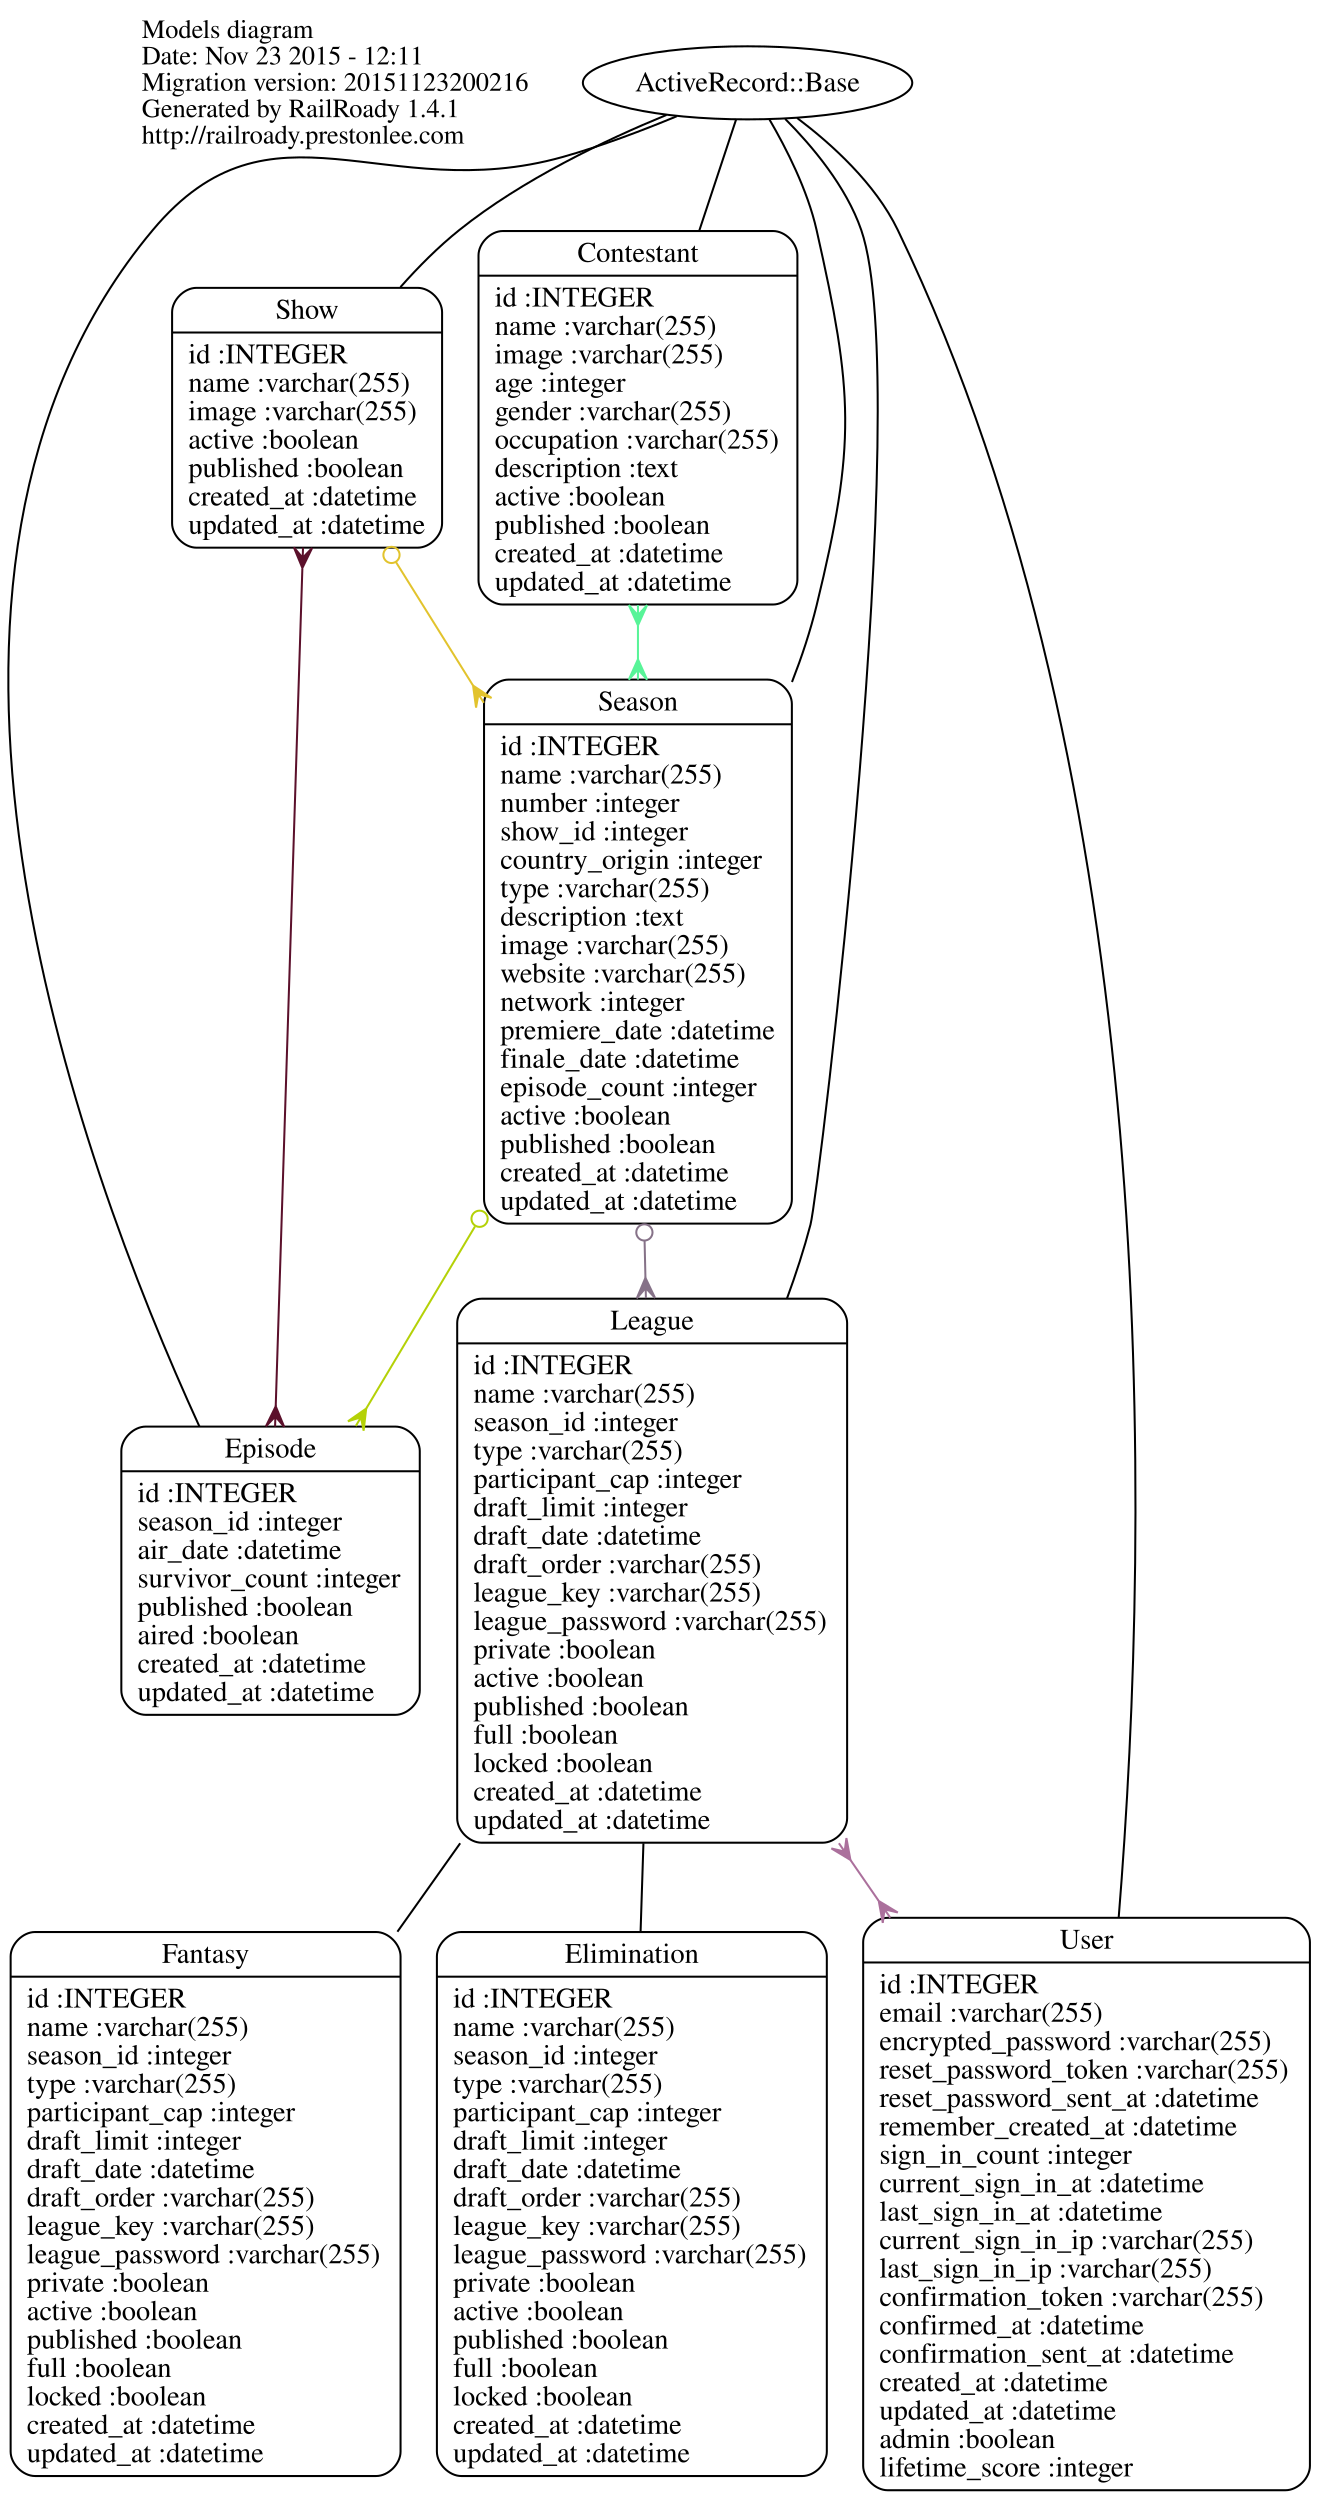
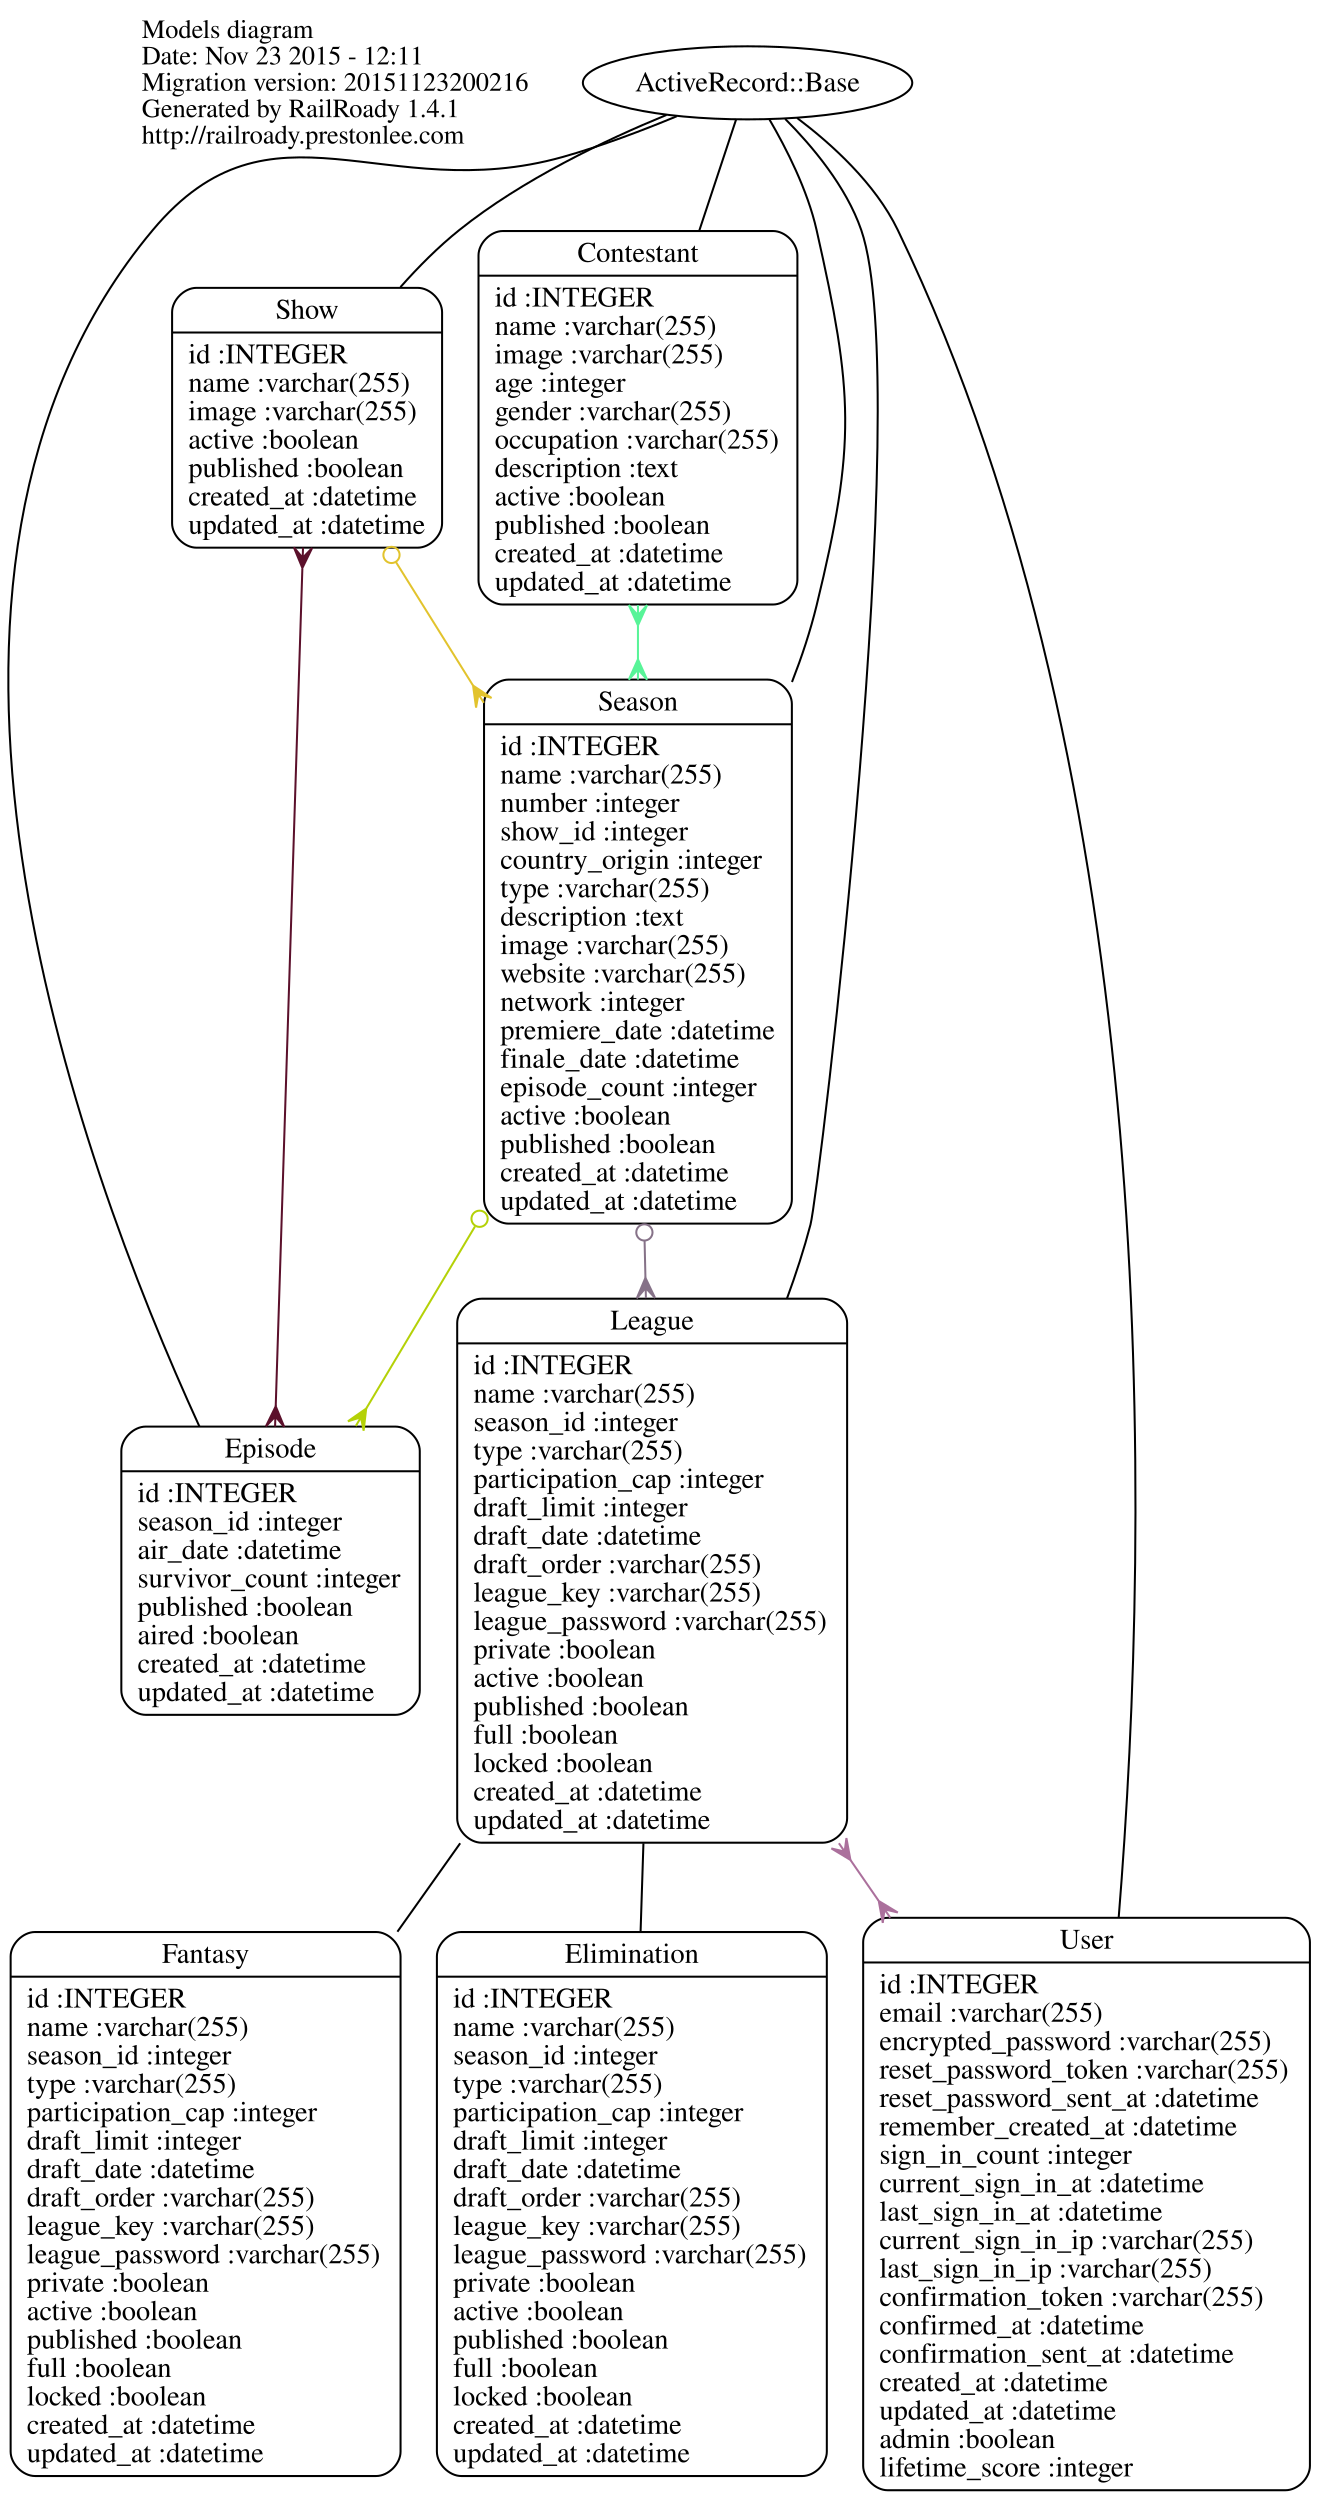
<svg xmlns="http://www.w3.org/2000/svg" width="649pt" height="1231pt" viewBox="0.00 0.00 649.33 1231.00">
  <g id="graph0" class="graph" transform="scale(1 1) rotate(0) translate(4 1227)">
    <polygon fill="none" stroke="none" points="-4,4 -4,-1227 645.334,-1227 645.334,4 -4,4" />
    <g id="node1" class="node">
      <text text-anchor="start" x="65.837" y="-1208.6" font-family="Times,serif" font-size="13.00">Models diagram</text>
      <text text-anchor="start" x="65.837" y="-1195.6" font-family="Times,serif" font-size="13.00">Date: Nov 23 2015 - 12:11</text>
      <text text-anchor="start" x="65.837" y="-1182.6" font-family="Times,serif" font-size="13.00">Migration version: 20151123200216</text>
      <text text-anchor="start" x="65.837" y="-1169.6" font-family="Times,serif" font-size="13.00">Generated by RailRoady 1.4.1</text>
      <text text-anchor="start" x="65.837" y="-1156.6" font-family="Times,serif" font-size="13.00">http://railroady.prestonlee.com</text>
    </g>
    <g id="node2" class="node">
      <path fill="none" stroke="black" d="M243.737,-929.5C243.737,-929.5 376.837,-929.5 376.837,-929.5 382.837,-929.5 388.837,-935.5 388.837,-941.5 388.837,-941.5 388.837,-1101.5 388.837,-1101.5 388.837,-1107.5 382.837,-1113.5 376.837,-1113.5 376.837,-1113.5 243.737,-1113.5 243.737,-1113.5 237.737,-1113.5 231.737,-1107.5 231.737,-1101.5 231.737,-1101.5 231.737,-941.5 231.737,-941.5 231.737,-935.5 237.737,-929.5 243.737,-929.5" />
      <text text-anchor="middle" x="310.287" y="-1098.3" font-family="Times,serif" font-size="14.00">Contestant</text>
      <polyline fill="none" stroke="black" points="231.737,-1091.5 388.837,-1091.5 " />
      <text text-anchor="start" x="239.737" y="-1076.3" font-family="Times,serif" font-size="14.00">id :INTEGER</text>
      <text text-anchor="start" x="239.737" y="-1062.3" font-family="Times,serif" font-size="14.00">name :varchar(255)</text>
      <text text-anchor="start" x="239.737" y="-1048.3" font-family="Times,serif" font-size="14.00">image :varchar(255)</text>
      <text text-anchor="start" x="239.737" y="-1034.3" font-family="Times,serif" font-size="14.00">age :integer</text>
      <text text-anchor="start" x="239.737" y="-1020.3" font-family="Times,serif" font-size="14.00">gender :varchar(255)</text>
      <text text-anchor="start" x="239.737" y="-1006.3" font-family="Times,serif" font-size="14.00">occupation :varchar(255)</text>
      <text text-anchor="start" x="239.737" y="-992.3" font-family="Times,serif" font-size="14.00">description :text</text>
      <text text-anchor="start" x="239.737" y="-978.3" font-family="Times,serif" font-size="14.00">active :boolean</text>
      <text text-anchor="start" x="239.737" y="-964.3" font-family="Times,serif" font-size="14.00">published :boolean</text>
      <text text-anchor="start" x="239.737" y="-950.3" font-family="Times,serif" font-size="14.00">created_at :datetime</text>
      <text text-anchor="start" x="239.737" y="-936.3" font-family="Times,serif" font-size="14.00">updated_at :datetime</text>
    </g>
    <g id="node7" class="node">
      <path fill="none" stroke="black" d="M246.461,-624.5C246.461,-624.5 374.113,-624.5 374.113,-624.5 380.113,-624.5 386.113,-630.5 386.113,-636.5 386.113,-636.5 386.113,-880.5 386.113,-880.5 386.113,-886.5 380.113,-892.5 374.113,-892.5 374.113,-892.5 246.461,-892.5 246.461,-892.5 240.461,-892.5 234.461,-886.5 234.461,-880.5 234.461,-880.5 234.461,-636.5 234.461,-636.5 234.461,-630.5 240.461,-624.5 246.461,-624.5" />
      <text text-anchor="middle" x="310.287" y="-877.3" font-family="Times,serif" font-size="14.00">Season</text>
      <polyline fill="none" stroke="black" points="234.461,-870.5 386.113,-870.5 " />
      <text text-anchor="start" x="242.461" y="-855.3" font-family="Times,serif" font-size="14.00">id :INTEGER</text>
      <text text-anchor="start" x="242.461" y="-841.3" font-family="Times,serif" font-size="14.00">name :varchar(255)</text>
      <text text-anchor="start" x="242.461" y="-827.3" font-family="Times,serif" font-size="14.00">number :integer</text>
      <text text-anchor="start" x="242.461" y="-813.3" font-family="Times,serif" font-size="14.00">show_id :integer</text>
      <text text-anchor="start" x="242.461" y="-799.3" font-family="Times,serif" font-size="14.00">country_origin :integer</text>
      <text text-anchor="start" x="242.461" y="-785.3" font-family="Times,serif" font-size="14.00">type :varchar(255)</text>
      <text text-anchor="start" x="242.461" y="-771.3" font-family="Times,serif" font-size="14.00">description :text</text>
      <text text-anchor="start" x="242.461" y="-757.3" font-family="Times,serif" font-size="14.00">image :varchar(255)</text>
      <text text-anchor="start" x="242.461" y="-743.3" font-family="Times,serif" font-size="14.00">website :varchar(255)</text>
      <text text-anchor="start" x="242.461" y="-729.3" font-family="Times,serif" font-size="14.00">network :integer</text>
      <text text-anchor="start" x="242.461" y="-715.3" font-family="Times,serif" font-size="14.00">premiere_date :datetime</text>
      <text text-anchor="start" x="242.461" y="-701.3" font-family="Times,serif" font-size="14.00">finale_date :datetime</text>
      <text text-anchor="start" x="242.461" y="-687.3" font-family="Times,serif" font-size="14.00">episode_count :integer</text>
      <text text-anchor="start" x="242.461" y="-673.3" font-family="Times,serif" font-size="14.00">active :boolean</text>
      <text text-anchor="start" x="242.461" y="-659.3" font-family="Times,serif" font-size="14.00">published :boolean</text>
      <text text-anchor="start" x="242.461" y="-645.3" font-family="Times,serif" font-size="14.00">created_at :datetime</text>
      <text text-anchor="start" x="242.461" y="-631.3" font-family="Times,serif" font-size="14.00">updated_at :datetime</text>
    </g>
    <g id="edge1" class="edge">
      <path fill="none" stroke="#58f498" d="M310.287,-919.064C310.287,-913.61 310.287,-908.084 310.287,-902.528" />
      <polygon fill="#58f498" stroke="#58f498" points="310.287,-919.215 305.787,-929.215 310.287,-924.215 310.287,-929.215 310.287,-929.215 310.287,-929.215 310.287,-924.215 314.787,-929.215 310.287,-919.215 310.287,-919.215" />
      <polygon fill="#58f498" stroke="#58f498" points="310.287,-902.503 314.787,-892.503 310.287,-897.503 310.287,-892.503 310.287,-892.503 310.287,-892.503 310.287,-897.503 305.787,-892.503 310.287,-902.503 310.287,-902.503" />
    </g>
    <g id="node3" class="node">
      <path fill="none" stroke="black" d="M223.24,-7.5C223.24,-7.5 391.334,-7.5 391.334,-7.5 397.334,-7.5 403.334,-13.5 403.334,-19.5 403.334,-19.5 403.334,-263.5 403.334,-263.5 403.334,-269.5 397.334,-275.5 391.334,-275.5 391.334,-275.5 223.24,-275.5 223.24,-275.5 217.24,-275.5 211.24,-269.5 211.24,-263.5 211.24,-263.5 211.24,-19.5 211.24,-19.5 211.24,-13.5 217.24,-7.5 223.24,-7.5" />
      <text text-anchor="middle" x="307.287" y="-260.3" font-family="Times,serif" font-size="14.00">Elimination</text>
      <polyline fill="none" stroke="black" points="211.24,-253.5 403.334,-253.5 " />
      <text text-anchor="start" x="219.24" y="-238.3" font-family="Times,serif" font-size="14.00">id :INTEGER</text>
      <text text-anchor="start" x="219.24" y="-224.3" font-family="Times,serif" font-size="14.00">name :varchar(255)</text>
      <text text-anchor="start" x="219.24" y="-210.3" font-family="Times,serif" font-size="14.00">season_id :integer</text>
      <text text-anchor="start" x="219.24" y="-196.3" font-family="Times,serif" font-size="14.00">type :varchar(255)</text>
-       <text text-anchor="start" x="219.24" y="-182.3" font-family="Times,serif" font-size="14.00">participant_cap :integer</text>
+       <text text-anchor="start" x="219.24" y="-182.3" font-family="Times,serif" font-size="14.00">participation_cap :integer</text>
      <text text-anchor="start" x="219.24" y="-168.3" font-family="Times,serif" font-size="14.00">draft_limit :integer</text>
      <text text-anchor="start" x="219.24" y="-154.3" font-family="Times,serif" font-size="14.00">draft_date :datetime</text>
      <text text-anchor="start" x="219.24" y="-140.3" font-family="Times,serif" font-size="14.00">draft_order :varchar(255)</text>
      <text text-anchor="start" x="219.24" y="-126.3" font-family="Times,serif" font-size="14.00">league_key :varchar(255)</text>
      <text text-anchor="start" x="219.24" y="-112.3" font-family="Times,serif" font-size="14.00">league_password :varchar(255)</text>
      <text text-anchor="start" x="219.24" y="-98.3" font-family="Times,serif" font-size="14.00">private :boolean</text>
      <text text-anchor="start" x="219.24" y="-84.3" font-family="Times,serif" font-size="14.00">active :boolean</text>
      <text text-anchor="start" x="219.24" y="-70.3" font-family="Times,serif" font-size="14.00">published :boolean</text>
      <text text-anchor="start" x="219.24" y="-56.3" font-family="Times,serif" font-size="14.00">full :boolean</text>
      <text text-anchor="start" x="219.24" y="-42.3" font-family="Times,serif" font-size="14.00">locked :boolean</text>
      <text text-anchor="start" x="219.24" y="-28.3" font-family="Times,serif" font-size="14.00">created_at :datetime</text>
      <text text-anchor="start" x="219.24" y="-14.3" font-family="Times,serif" font-size="14.00">updated_at :datetime</text>
    </g>
    <g id="node4" class="node">
      <path fill="none" stroke="black" d="M67.775,-382.5C67.775,-382.5 190.799,-382.5 190.799,-382.5 196.799,-382.5 202.799,-388.5 202.799,-394.5 202.799,-394.5 202.799,-512.5 202.799,-512.5 202.799,-518.5 196.799,-524.5 190.799,-524.5 190.799,-524.5 67.775,-524.5 67.775,-524.5 61.775,-524.5 55.775,-518.5 55.775,-512.5 55.775,-512.5 55.775,-394.5 55.775,-394.5 55.775,-388.5 61.775,-382.5 67.775,-382.5" />
      <text text-anchor="middle" x="129.287" y="-509.3" font-family="Times,serif" font-size="14.00">Episode</text>
      <polyline fill="none" stroke="black" points="55.775,-502.5 202.799,-502.5 " />
      <text text-anchor="start" x="63.775" y="-487.3" font-family="Times,serif" font-size="14.00">id :INTEGER</text>
      <text text-anchor="start" x="63.775" y="-473.3" font-family="Times,serif" font-size="14.00">season_id :integer</text>
      <text text-anchor="start" x="63.775" y="-459.3" font-family="Times,serif" font-size="14.00">air_date :datetime</text>
      <text text-anchor="start" x="63.775" y="-445.3" font-family="Times,serif" font-size="14.00">survivor_count :integer</text>
      <text text-anchor="start" x="63.775" y="-431.3" font-family="Times,serif" font-size="14.00">published :boolean</text>
      <text text-anchor="start" x="63.775" y="-417.3" font-family="Times,serif" font-size="14.00">aired :boolean</text>
      <text text-anchor="start" x="63.775" y="-403.3" font-family="Times,serif" font-size="14.00">created_at :datetime</text>
      <text text-anchor="start" x="63.775" y="-389.3" font-family="Times,serif" font-size="14.00">updated_at :datetime</text>
    </g>
    <g id="node5" class="node">
      <path fill="none" stroke="black" d="M13.24,-7.5C13.24,-7.5 181.334,-7.5 181.334,-7.5 187.334,-7.5 193.334,-13.5 193.334,-19.5 193.334,-19.5 193.334,-263.5 193.334,-263.5 193.334,-269.5 187.334,-275.5 181.334,-275.5 181.334,-275.5 13.24,-275.5 13.24,-275.5 7.24,-275.5 1.24,-269.5 1.24,-263.5 1.24,-263.5 1.24,-19.5 1.24,-19.5 1.24,-13.5 7.24,-7.5 13.24,-7.5" />
      <text text-anchor="middle" x="97.287" y="-260.3" font-family="Times,serif" font-size="14.00">Fantasy</text>
      <polyline fill="none" stroke="black" points="1.24,-253.5 193.334,-253.5 " />
      <text text-anchor="start" x="9.24" y="-238.3" font-family="Times,serif" font-size="14.00">id :INTEGER</text>
      <text text-anchor="start" x="9.24" y="-224.3" font-family="Times,serif" font-size="14.00">name :varchar(255)</text>
      <text text-anchor="start" x="9.24" y="-210.3" font-family="Times,serif" font-size="14.00">season_id :integer</text>
      <text text-anchor="start" x="9.24" y="-196.3" font-family="Times,serif" font-size="14.00">type :varchar(255)</text>
-       <text text-anchor="start" x="9.24" y="-182.3" font-family="Times,serif" font-size="14.00">participant_cap :integer</text>
+       <text text-anchor="start" x="9.24" y="-182.3" font-family="Times,serif" font-size="14.00">participation_cap :integer</text>
      <text text-anchor="start" x="9.24" y="-168.3" font-family="Times,serif" font-size="14.00">draft_limit :integer</text>
      <text text-anchor="start" x="9.24" y="-154.3" font-family="Times,serif" font-size="14.00">draft_date :datetime</text>
      <text text-anchor="start" x="9.24" y="-140.3" font-family="Times,serif" font-size="14.00">draft_order :varchar(255)</text>
      <text text-anchor="start" x="9.24" y="-126.3" font-family="Times,serif" font-size="14.00">league_key :varchar(255)</text>
      <text text-anchor="start" x="9.24" y="-112.3" font-family="Times,serif" font-size="14.00">league_password :varchar(255)</text>
      <text text-anchor="start" x="9.24" y="-98.3" font-family="Times,serif" font-size="14.00">private :boolean</text>
      <text text-anchor="start" x="9.24" y="-84.3" font-family="Times,serif" font-size="14.00">active :boolean</text>
      <text text-anchor="start" x="9.24" y="-70.3" font-family="Times,serif" font-size="14.00">published :boolean</text>
      <text text-anchor="start" x="9.24" y="-56.3" font-family="Times,serif" font-size="14.00">full :boolean</text>
      <text text-anchor="start" x="9.24" y="-42.3" font-family="Times,serif" font-size="14.00">locked :boolean</text>
      <text text-anchor="start" x="9.24" y="-28.3" font-family="Times,serif" font-size="14.00">created_at :datetime</text>
      <text text-anchor="start" x="9.24" y="-14.3" font-family="Times,serif" font-size="14.00">updated_at :datetime</text>
    </g>
    <g id="node6" class="node">
      <path fill="none" stroke="black" d="M233.24,-319.5C233.24,-319.5 401.334,-319.5 401.334,-319.5 407.334,-319.5 413.334,-325.5 413.334,-331.5 413.334,-331.5 413.334,-575.5 413.334,-575.5 413.334,-581.5 407.334,-587.5 401.334,-587.5 401.334,-587.5 233.24,-587.5 233.24,-587.5 227.24,-587.5 221.24,-581.5 221.24,-575.5 221.24,-575.5 221.24,-331.5 221.24,-331.5 221.24,-325.5 227.24,-319.5 233.24,-319.5" />
      <text text-anchor="middle" x="317.287" y="-572.3" font-family="Times,serif" font-size="14.00">League</text>
      <polyline fill="none" stroke="black" points="221.24,-565.5 413.334,-565.5 " />
      <text text-anchor="start" x="229.24" y="-550.3" font-family="Times,serif" font-size="14.00">id :INTEGER</text>
      <text text-anchor="start" x="229.24" y="-536.3" font-family="Times,serif" font-size="14.00">name :varchar(255)</text>
      <text text-anchor="start" x="229.24" y="-522.3" font-family="Times,serif" font-size="14.00">season_id :integer</text>
      <text text-anchor="start" x="229.24" y="-508.3" font-family="Times,serif" font-size="14.00">type :varchar(255)</text>
-       <text text-anchor="start" x="229.24" y="-494.3" font-family="Times,serif" font-size="14.00">participant_cap :integer</text>
+       <text text-anchor="start" x="229.24" y="-494.3" font-family="Times,serif" font-size="14.00">participation_cap :integer</text>
      <text text-anchor="start" x="229.24" y="-480.3" font-family="Times,serif" font-size="14.00">draft_limit :integer</text>
      <text text-anchor="start" x="229.24" y="-466.3" font-family="Times,serif" font-size="14.00">draft_date :datetime</text>
      <text text-anchor="start" x="229.24" y="-452.3" font-family="Times,serif" font-size="14.00">draft_order :varchar(255)</text>
      <text text-anchor="start" x="229.24" y="-438.3" font-family="Times,serif" font-size="14.00">league_key :varchar(255)</text>
      <text text-anchor="start" x="229.24" y="-424.3" font-family="Times,serif" font-size="14.00">league_password :varchar(255)</text>
      <text text-anchor="start" x="229.24" y="-410.3" font-family="Times,serif" font-size="14.00">private :boolean</text>
      <text text-anchor="start" x="229.24" y="-396.3" font-family="Times,serif" font-size="14.00">active :boolean</text>
      <text text-anchor="start" x="229.24" y="-382.3" font-family="Times,serif" font-size="14.00">published :boolean</text>
      <text text-anchor="start" x="229.24" y="-368.3" font-family="Times,serif" font-size="14.00">full :boolean</text>
      <text text-anchor="start" x="229.24" y="-354.3" font-family="Times,serif" font-size="14.00">locked :boolean</text>
      <text text-anchor="start" x="229.24" y="-340.3" font-family="Times,serif" font-size="14.00">created_at :datetime</text>
      <text text-anchor="start" x="229.24" y="-326.3" font-family="Times,serif" font-size="14.00">updated_at :datetime</text>
    </g>
    <g id="edge3" class="edge">
      <path fill="none" stroke="black" d="M312.988,-319.233C312.522,-304.792 312.048,-290.094 311.582,-275.654" />
    </g>
    <g id="edge5" class="edge">
      <path fill="none" stroke="black" d="M222.71,-319.233C212.462,-304.792 202.031,-290.094 191.784,-275.654" />
    </g>
    <g id="node9" class="node">
      <path fill="none" stroke="black" d="M433.24,-0.5C433.24,-0.5 629.334,-0.5 629.334,-0.5 635.334,-0.5 641.334,-6.5 641.334,-12.5 641.334,-12.5 641.334,-270.5 641.334,-270.5 641.334,-276.5 635.334,-282.5 629.334,-282.5 629.334,-282.5 433.24,-282.5 433.24,-282.5 427.24,-282.5 421.24,-276.5 421.24,-270.5 421.24,-270.5 421.24,-12.5 421.24,-12.5 421.24,-6.5 427.24,-0.5 433.24,-0.5" />
      <text text-anchor="middle" x="531.287" y="-267.3" font-family="Times,serif" font-size="14.00">User</text>
      <polyline fill="none" stroke="black" points="421.24,-260.5 641.334,-260.5 " />
      <text text-anchor="start" x="429.24" y="-245.3" font-family="Times,serif" font-size="14.00">id :INTEGER</text>
      <text text-anchor="start" x="429.24" y="-231.3" font-family="Times,serif" font-size="14.00">email :varchar(255)</text>
      <text text-anchor="start" x="429.24" y="-217.3" font-family="Times,serif" font-size="14.00">encrypted_password :varchar(255)</text>
      <text text-anchor="start" x="429.24" y="-203.3" font-family="Times,serif" font-size="14.00">reset_password_token :varchar(255)</text>
      <text text-anchor="start" x="429.24" y="-189.3" font-family="Times,serif" font-size="14.00">reset_password_sent_at :datetime</text>
      <text text-anchor="start" x="429.24" y="-175.3" font-family="Times,serif" font-size="14.00">remember_created_at :datetime</text>
      <text text-anchor="start" x="429.24" y="-161.3" font-family="Times,serif" font-size="14.00">sign_in_count :integer</text>
      <text text-anchor="start" x="429.24" y="-147.3" font-family="Times,serif" font-size="14.00">current_sign_in_at :datetime</text>
      <text text-anchor="start" x="429.24" y="-133.3" font-family="Times,serif" font-size="14.00">last_sign_in_at :datetime</text>
      <text text-anchor="start" x="429.24" y="-119.3" font-family="Times,serif" font-size="14.00">current_sign_in_ip :varchar(255)</text>
      <text text-anchor="start" x="429.24" y="-105.3" font-family="Times,serif" font-size="14.00">last_sign_in_ip :varchar(255)</text>
      <text text-anchor="start" x="429.24" y="-91.3" font-family="Times,serif" font-size="14.00">confirmation_token :varchar(255)</text>
      <text text-anchor="start" x="429.24" y="-77.3" font-family="Times,serif" font-size="14.00">confirmed_at :datetime</text>
      <text text-anchor="start" x="429.24" y="-63.3" font-family="Times,serif" font-size="14.00">confirmation_sent_at :datetime</text>
      <text text-anchor="start" x="429.24" y="-49.3" font-family="Times,serif" font-size="14.00">created_at :datetime</text>
      <text text-anchor="start" x="429.24" y="-35.3" font-family="Times,serif" font-size="14.00">updated_at :datetime</text>
      <text text-anchor="start" x="429.24" y="-21.3" font-family="Times,serif" font-size="14.00">admin :boolean</text>
      <text text-anchor="start" x="429.24" y="-7.3" font-family="Times,serif" font-size="14.00">lifetime_score :integer</text>
    </g>
    <g id="edge6" class="edge">
      <path fill="none" stroke="#ab709c" d="M414.999,-310.955C419.583,-304.315 424.189,-297.641 428.785,-290.984" />
      <polygon fill="#ab709c" stroke="#ab709c" points="414.965,-311.003 405.581,-316.677 412.125,-315.118 409.284,-319.233 409.284,-319.233 409.284,-319.233 412.125,-315.118 412.987,-321.79 414.965,-311.003 414.965,-311.003" />
      <polygon fill="#ab709c" stroke="#ab709c" points="428.917,-290.793 438.301,-285.12 431.757,-286.678 434.598,-282.564 434.598,-282.564 434.598,-282.564 431.757,-286.678 430.895,-280.007 428.917,-290.793 428.917,-290.793" />
    </g>
    <g id="edge9" class="edge">
      <path fill="none" stroke="#b4d107" d="M230.002,-623.1C211.72,-592.496 192.875,-560.948 176.502,-533.54" />
      <ellipse fill="none" stroke="#b4d107" cx="232.262" cy="-626.884" rx="4" ry="4" />
      <polygon fill="#b4d107" stroke="#b4d107" points="176.405,-533.378 175.14,-522.485 173.841,-529.085 171.277,-524.793 171.277,-524.793 171.277,-524.793 173.841,-529.085 167.414,-527.101 176.405,-533.378 176.405,-533.378" />
    </g>
    <g id="edge8" class="edge">
      <path fill="none" stroke="#867288" d="M313.557,-615.937C313.696,-609.931 313.835,-603.904 313.974,-597.894" />
      <ellipse fill="none" stroke="#867288" cx="313.46" cy="-620.16" rx="4" ry="4" />
      <polygon fill="#867288" stroke="#867288" points="313.976,-597.801 318.706,-587.907 314.092,-592.802 314.207,-587.803 314.207,-587.803 314.207,-587.803 314.092,-592.802 309.709,-587.699 313.976,-597.801 313.976,-597.801" />
    </g>
    <g id="node8" class="node">
      <path fill="none" stroke="black" d="M92.782,-957.5C92.782,-957.5 201.792,-957.5 201.792,-957.5 207.792,-957.5 213.792,-963.5 213.792,-969.5 213.792,-969.5 213.792,-1073.5 213.792,-1073.5 213.792,-1079.5 207.792,-1085.5 201.792,-1085.5 201.792,-1085.5 92.782,-1085.5 92.782,-1085.5 86.782,-1085.5 80.782,-1079.5 80.782,-1073.5 80.782,-1073.5 80.782,-969.5 80.782,-969.5 80.782,-963.5 86.782,-957.5 92.782,-957.5" />
      <text text-anchor="middle" x="147.287" y="-1070.3" font-family="Times,serif" font-size="14.00">Show</text>
      <polyline fill="none" stroke="black" points="80.782,-1063.5 213.792,-1063.5 " />
      <text text-anchor="start" x="88.782" y="-1048.3" font-family="Times,serif" font-size="14.00">id :INTEGER</text>
      <text text-anchor="start" x="88.782" y="-1034.3" font-family="Times,serif" font-size="14.00">name :varchar(255)</text>
      <text text-anchor="start" x="88.782" y="-1020.3" font-family="Times,serif" font-size="14.00">image :varchar(255)</text>
      <text text-anchor="start" x="88.782" y="-1006.3" font-family="Times,serif" font-size="14.00">active :boolean</text>
      <text text-anchor="start" x="88.782" y="-992.3" font-family="Times,serif" font-size="14.00">published :boolean</text>
      <text text-anchor="start" x="88.782" y="-978.3" font-family="Times,serif" font-size="14.00">created_at :datetime</text>
      <text text-anchor="start" x="88.782" y="-964.3" font-family="Times,serif" font-size="14.00">updated_at :datetime</text>
    </g>
    <g id="edge12" class="edge">
      <path fill="none" stroke="#5b102b" d="M144.955,-947.186C141.574,-840.85 135.331,-644.547 131.833,-534.551" />
      <polygon fill="#5b102b" stroke="#5b102b" points="144.965,-947.498 140.785,-957.636 145.124,-952.496 145.283,-957.493 145.283,-957.493 145.283,-957.493 145.124,-952.496 149.781,-957.35 144.965,-947.498 144.965,-947.498" />
      <polygon fill="#5b102b" stroke="#5b102b" points="131.831,-534.502 136.011,-524.364 131.672,-529.505 131.513,-524.507 131.513,-524.507 131.513,-524.507 131.672,-529.505 127.016,-524.65 131.831,-534.502 131.831,-534.502" />
    </g>
    <g id="edge11" class="edge">
      <path fill="none" stroke="#e2c32d" d="M191.02,-950.473C202.767,-931.664 215.858,-910.703 228.943,-889.75" />
      <ellipse fill="none" stroke="#e2c32d" cx="188.864" cy="-953.926" rx="4" ry="4" />
      <polygon fill="#e2c32d" stroke="#e2c32d" points="229.05,-889.578 238.164,-883.48 231.699,-885.337 234.348,-881.096 234.348,-881.096 234.348,-881.096 231.699,-885.337 230.531,-878.713 229.05,-889.578 229.05,-889.578" />
    </g>
    <g id="node10" class="node">
      <ellipse fill="none" stroke="black" cx="364.287" cy="-1186.5" rx="81.142" ry="18" />
      <text text-anchor="middle" x="364.287" y="-1182.3" font-family="Times,serif" font-size="14.00">ActiveRecord::Base</text>
    </g>
    <g id="edge2" class="edge">
      <path fill="none" stroke="black" d="M358.61,-1168.36C354.115,-1154.8 347.455,-1134.69 340.507,-1113.72" />
    </g>
    <g id="edge4" class="edge">
      <path fill="none" stroke="black" d="M329.398,-1170.04C312.683,-1163.11 292.224,-1155.33 273.287,-1150 185.5,-1125.31 129.84,-1183.91 71.287,-1114 -70.871,-944.267 33.74,-656.575 94.247,-524.535" />
    </g>
    <g id="edge7" class="edge">
      <path fill="none" stroke="black" d="M382.812,-1168.74C396.089,-1155.4 412.882,-1135.46 420.287,-1114 447.049,-1036.43 399.506,-640.084 395.287,-624 392.123,-611.937 388.146,-599.668 383.673,-587.529" />
    </g>
    <g id="edge10" class="edge">
      <path fill="none" stroke="black" d="M375.111,-1168.37C383.289,-1154.36 393.839,-1133.71 398.287,-1114 416.386,-1033.79 417.786,-1008.88 398.287,-929 395.22,-916.438 391.046,-903.769 386.172,-891.318" />
    </g>
    <g id="edge13" class="edge">
      <path fill="none" stroke="black" d="M324.344,-1170.69C294.361,-1158.36 253.309,-1138.85 222.287,-1114 212.027,-1105.78 202.209,-1095.95 193.254,-1085.84" />
    </g>
    <g id="edge14" class="edge">
      <path fill="none" stroke="black" d="M388.69,-1169.19C405.712,-1156.35 427.276,-1136.85 438.287,-1114 569.108,-842.492 563.032,-479.263 547.14,-282.852" />
    </g>
  </g>
</svg>
